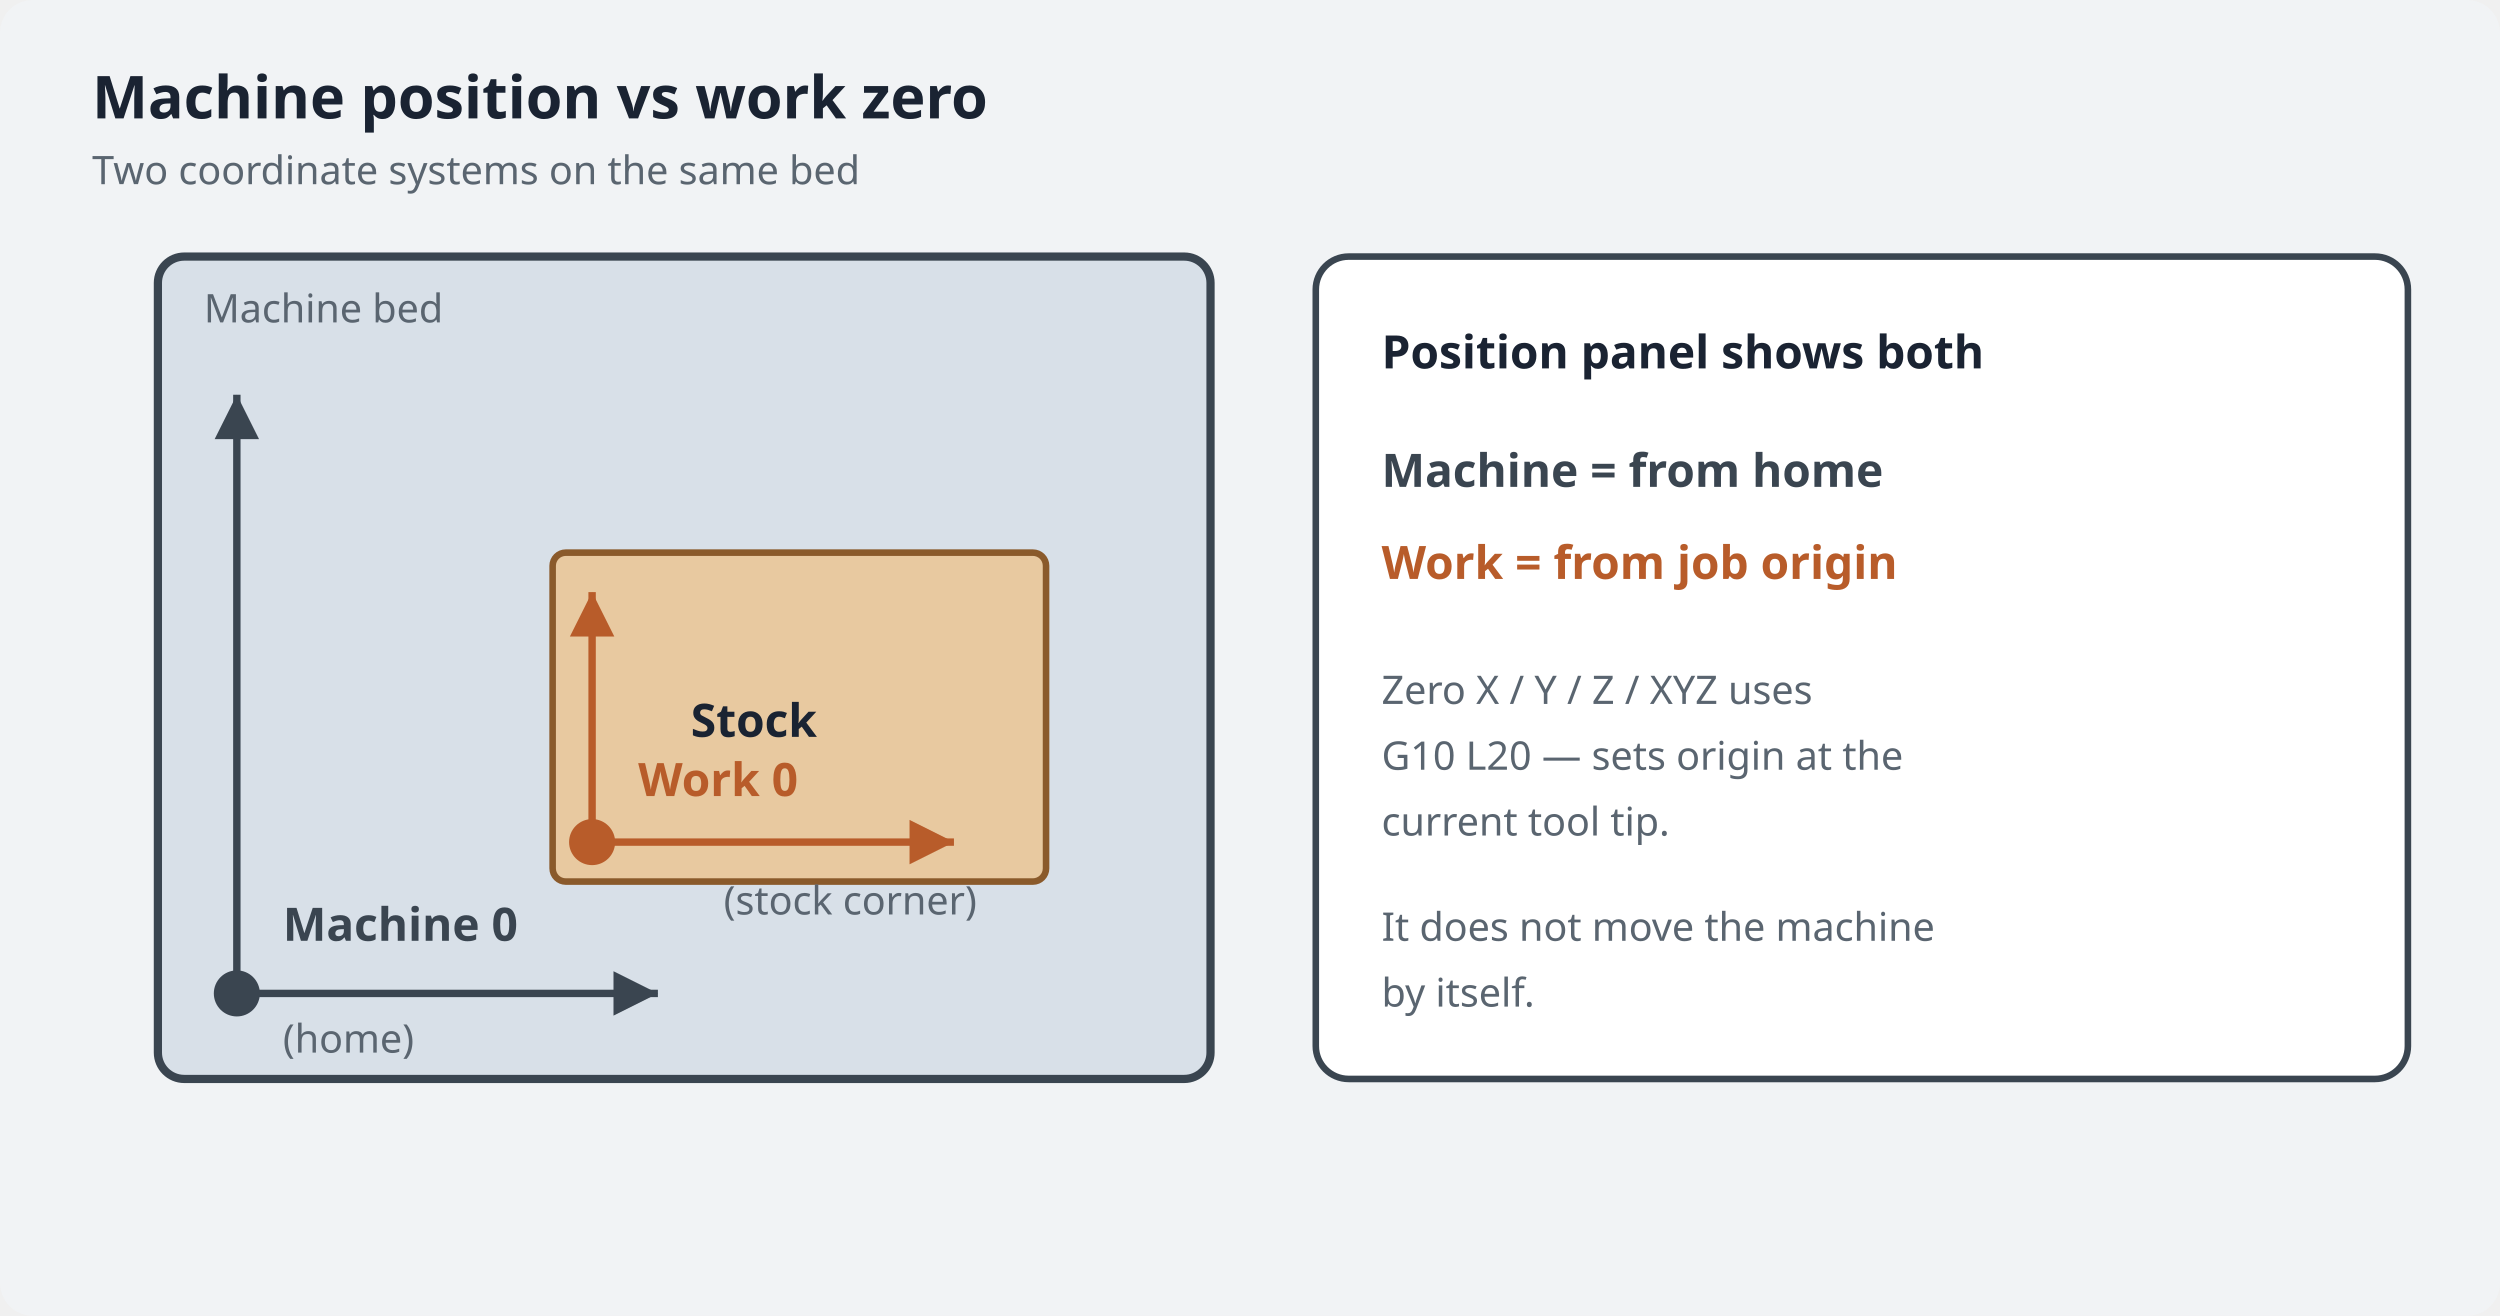
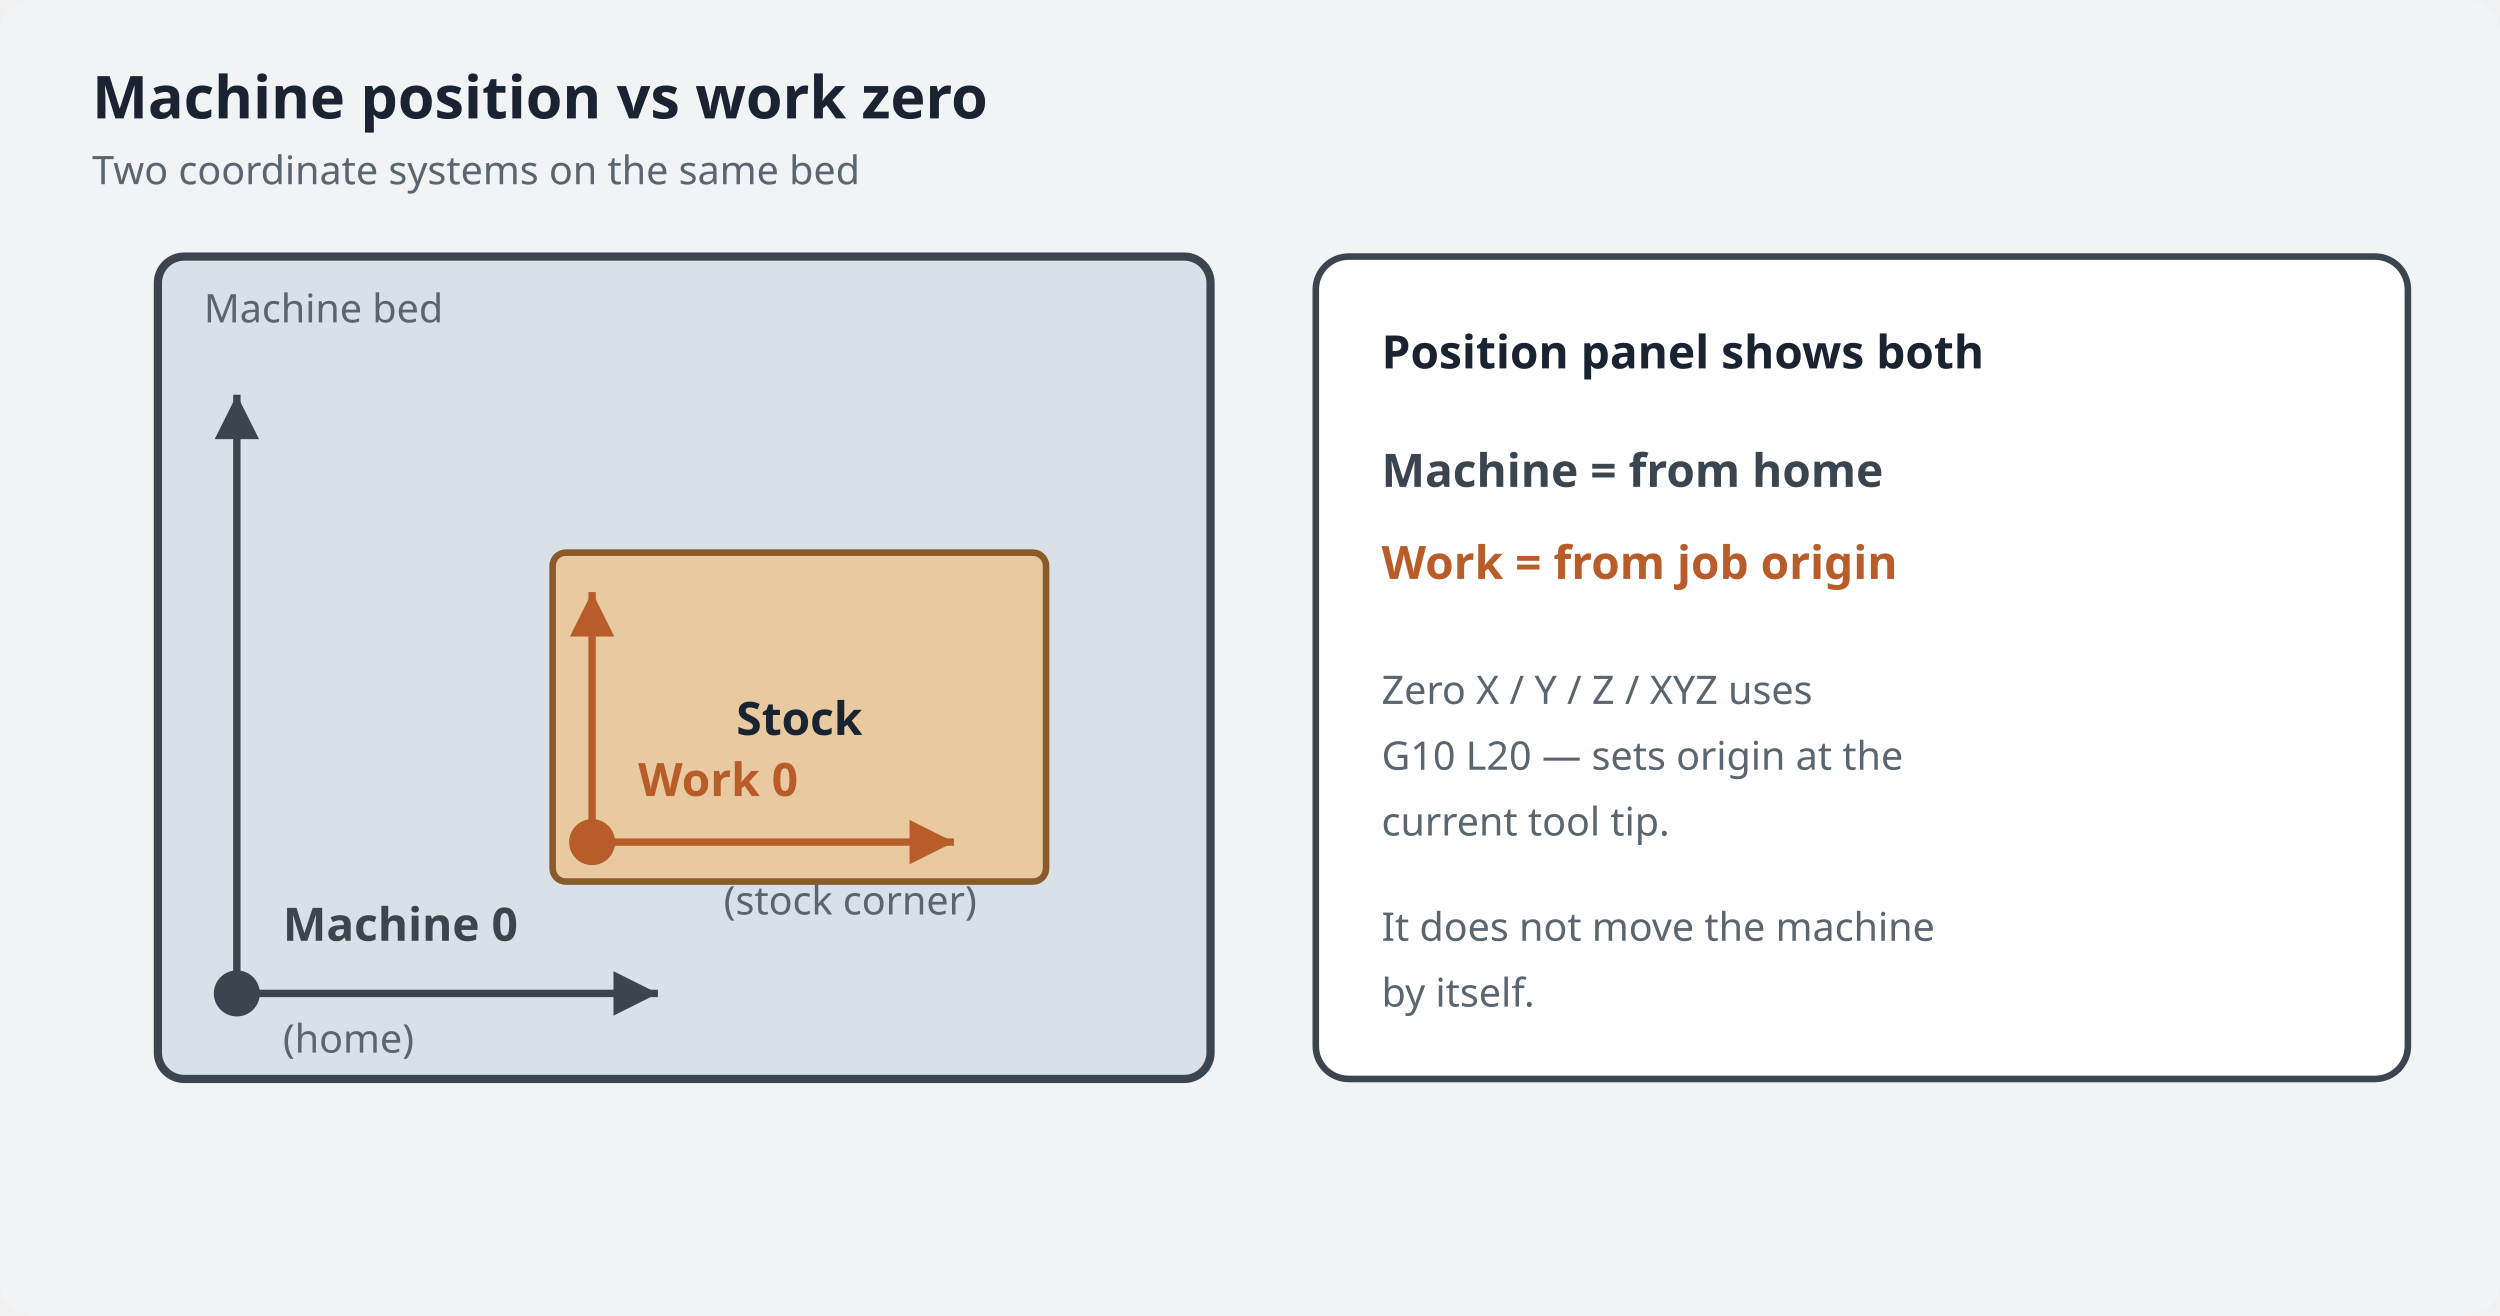
<svg xmlns="http://www.w3.org/2000/svg" viewBox="0 0 760 400" role="img" aria-labelledby="t d">
  <defs>
    <style>
      /* SharpCNC diagram type: UI stack on all text; avoid SVG Times default on .tiny/etc. */
      text, tspan { font-family: "Sora", system-ui, "Segoe UI", sans-serif; }
      .bg { fill: #f1f3f5; }
      .bed { fill: #d8e0e8; stroke: #3a4550; stroke-width: 2.5; }
      .stock { fill: #e8c9a0; stroke: #8a5a2b; stroke-width: 2; }
      .panel { fill: #ffffff; stroke: #3a4550; stroke-width: 2; }
      .lab { font-family: "Sora", system-ui, "Segoe UI", sans-serif; fill: #1a2332; font-size: 14px; }
      .title { font-size: 18px; font-weight: 700; }
      .m { fill: #3a4550; font-weight: 700; }
      .w { fill: #b85c2a; font-weight: 700; }
      .tiny { font-size: 12px; fill: #5a6570; }
      .axis-m { stroke: #3a4550; stroke-width: 2.25; marker-end: url(#am); }
      .axis-w { stroke: #b85c2a; stroke-width: 2.25; marker-end: url(#aw); }
    </style>
    <marker id="am" markerWidth="8" markerHeight="8" refX="6" refY="3" orient="auto">
      <path d="M0,0 L6,3 L0,6 Z" fill="#3a4550" />
    </marker>
    <marker id="aw" markerWidth="8" markerHeight="8" refX="6" refY="3" orient="auto">
      <path d="M0,0 L6,3 L0,6 Z" fill="#b85c2a" />
    </marker>
  </defs>
  <rect class="bg" width="760" height="400" rx="10" />
  <text class="lab title" x="28" y="36">Machine position vs work zero</text>
  <text class="tiny" x="28" y="56">Two coordinate systems on the same bed</text>
  <rect class="bed" x="48" y="78" width="320" height="250" rx="8" />
  <text class="tiny" x="62" y="98">Machine bed</text>
  <rect class="stock" x="168" y="168" width="150" height="100" rx="4" />
-   <text class="lab" x="210" y="224" font-weight="700">Stock</text>
+   <text class="lab" x="243" y="218" text-anchor="middle" dominant-baseline="central" font-weight="700">Stock</text>
  <circle cx="72" cy="302" r="7" fill="#3a4550" />
  <text class="lab m" x="86" y="286">Machine 0</text>
  <text class="tiny" x="86" y="320">(home)</text>
  <line class="axis-m" x1="72" y1="302" x2="200" y2="302" />
  <line class="axis-m" x1="72" y1="302" x2="72" y2="120" />
  <circle cx="180" cy="256" r="7" fill="#b85c2a" />
  <text class="lab w" x="194" y="242">Work 0</text>
  <text class="tiny" x="220" y="278">(stock corner)</text>
  <line class="axis-w" x1="180" y1="256" x2="290" y2="256" />
  <line class="axis-w" x1="180" y1="256" x2="180" y2="180" />
  <rect class="panel" x="400" y="78" width="332" height="250" rx="10" />
  <text class="lab" x="420" y="112" font-weight="700">Position panel shows both</text>
  <text class="lab m" x="420" y="148">Machine = from home</text>
  <text class="lab w" x="420" y="176">Work = from job origin</text>
  <text class="tiny" x="420" y="214">Zero X / Y / Z / XYZ uses</text>
  <text class="tiny" x="420" y="234">G10 L20 — sets origin at the</text>
  <text class="tiny" x="420" y="254">current tool tip.</text>
  <text class="tiny" x="420" y="286">It does not move the machine</text>
  <text class="tiny" x="420" y="306">by itself.</text>
</svg>
